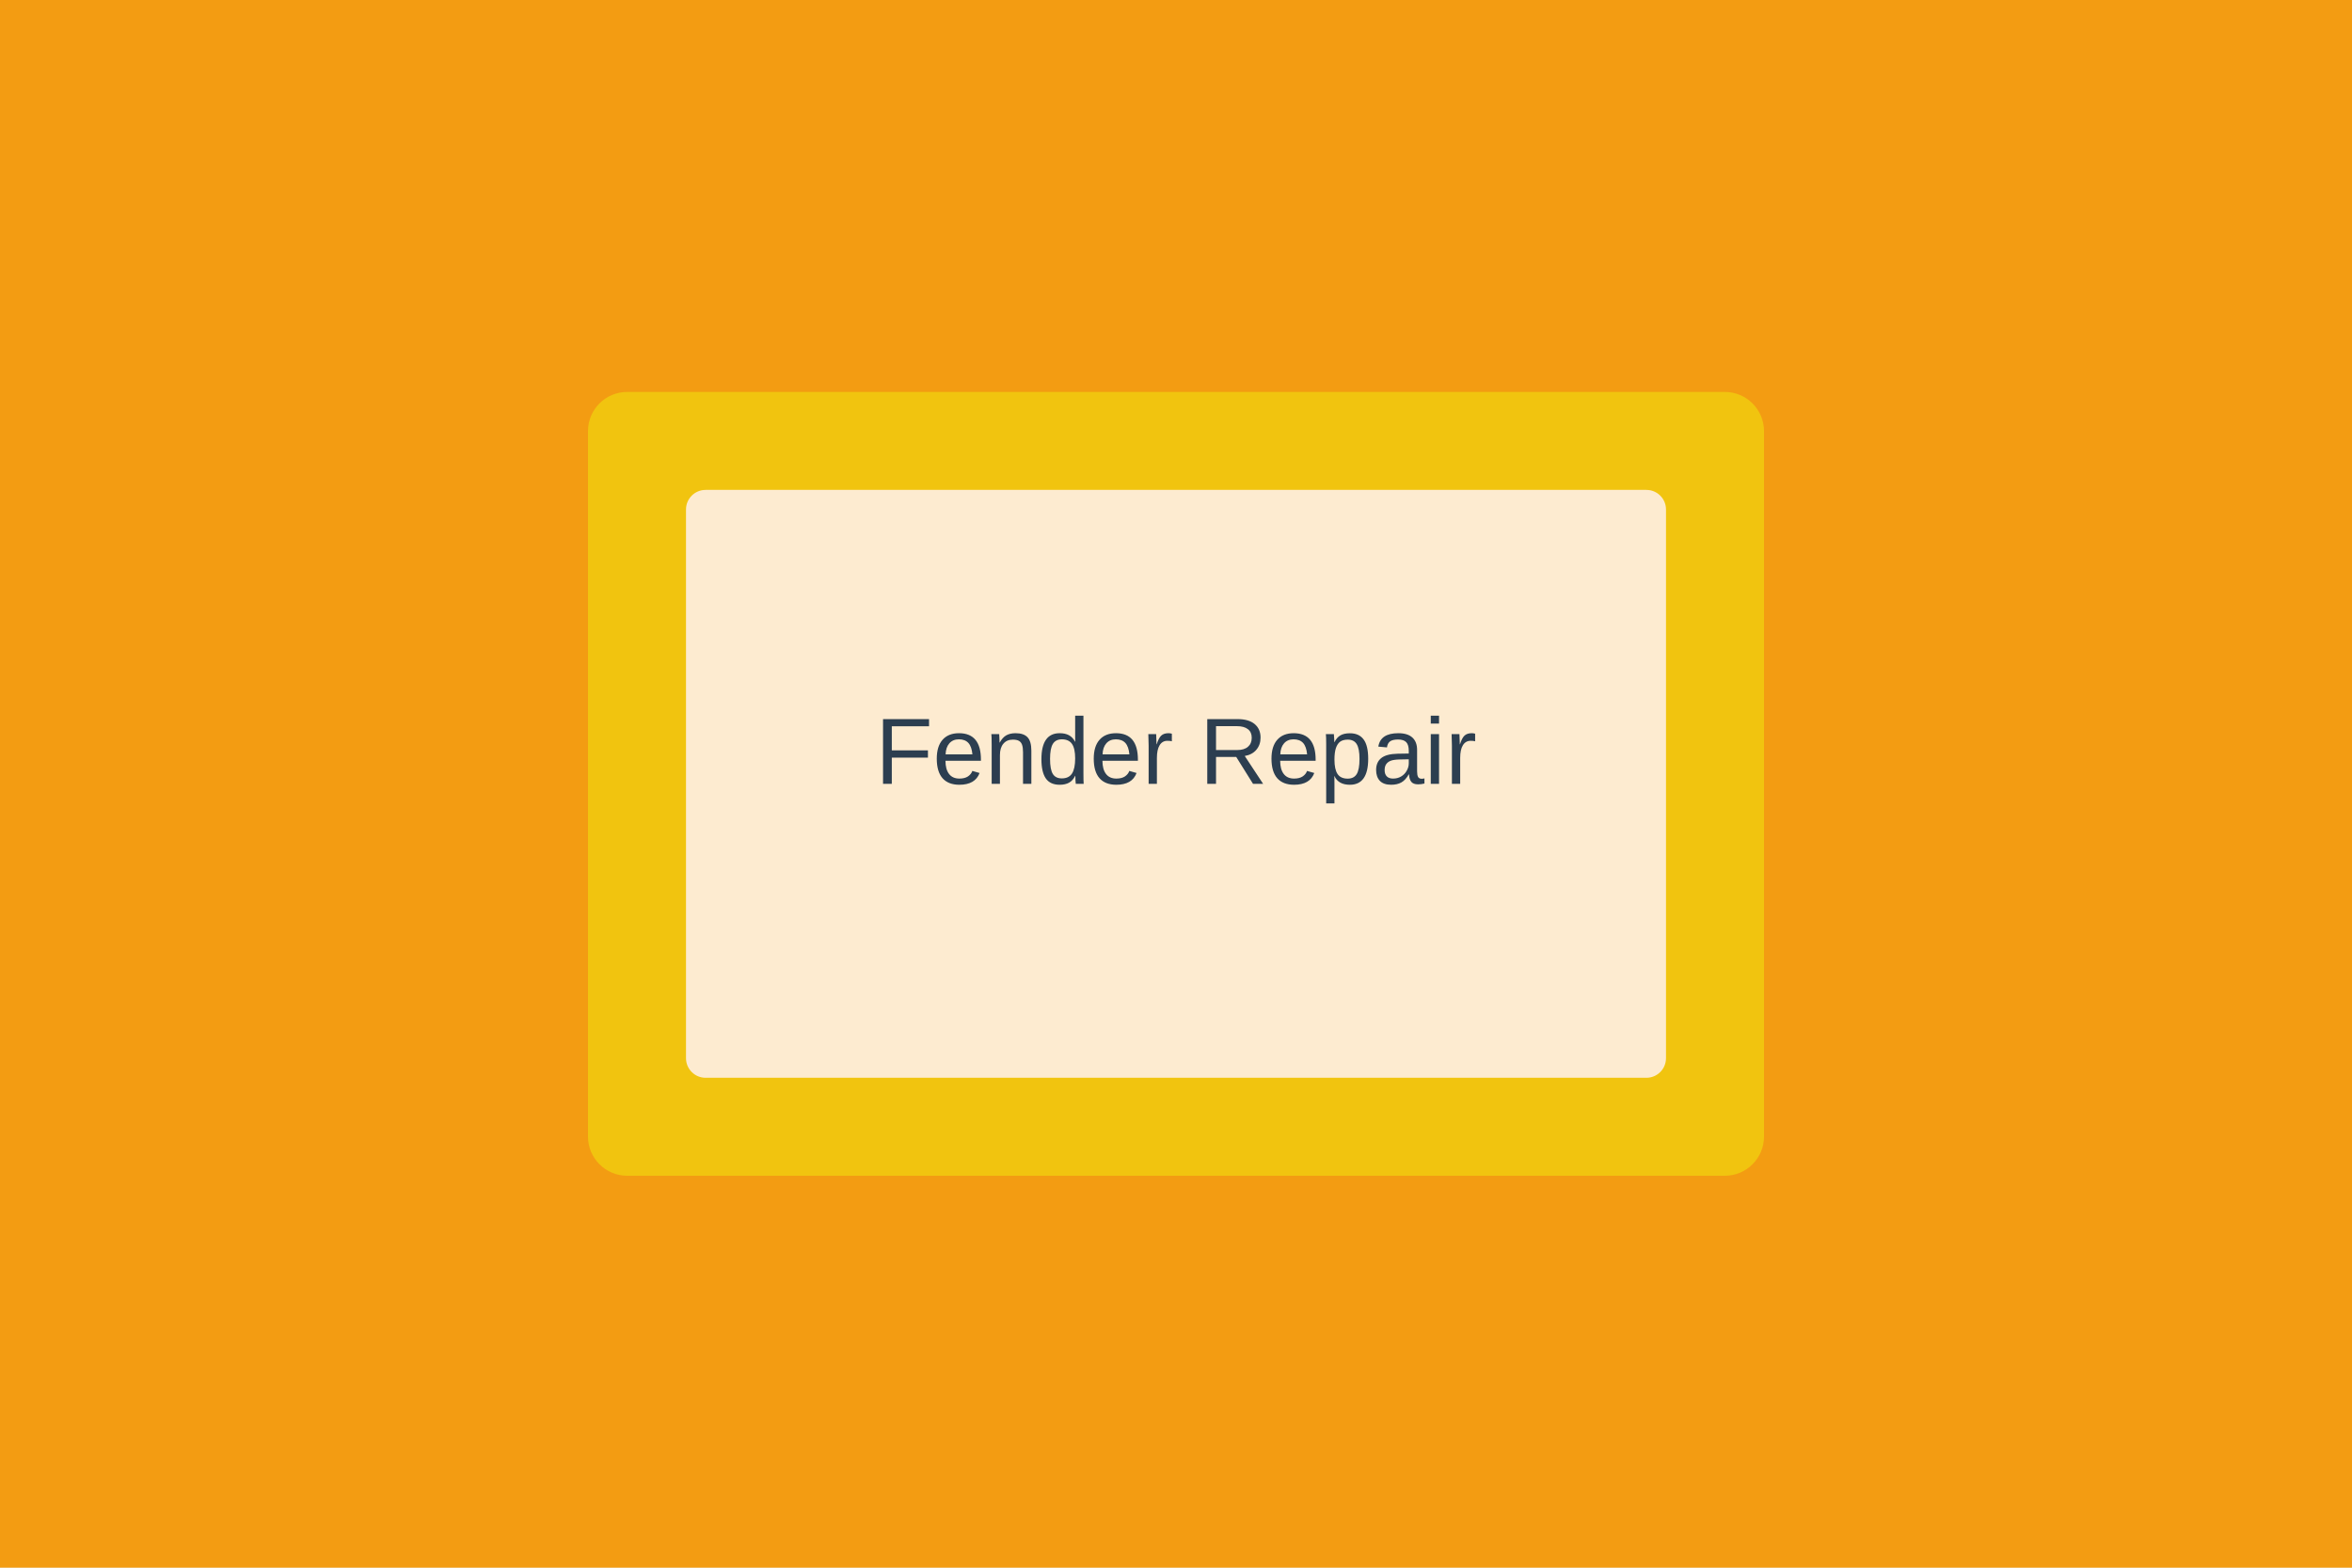
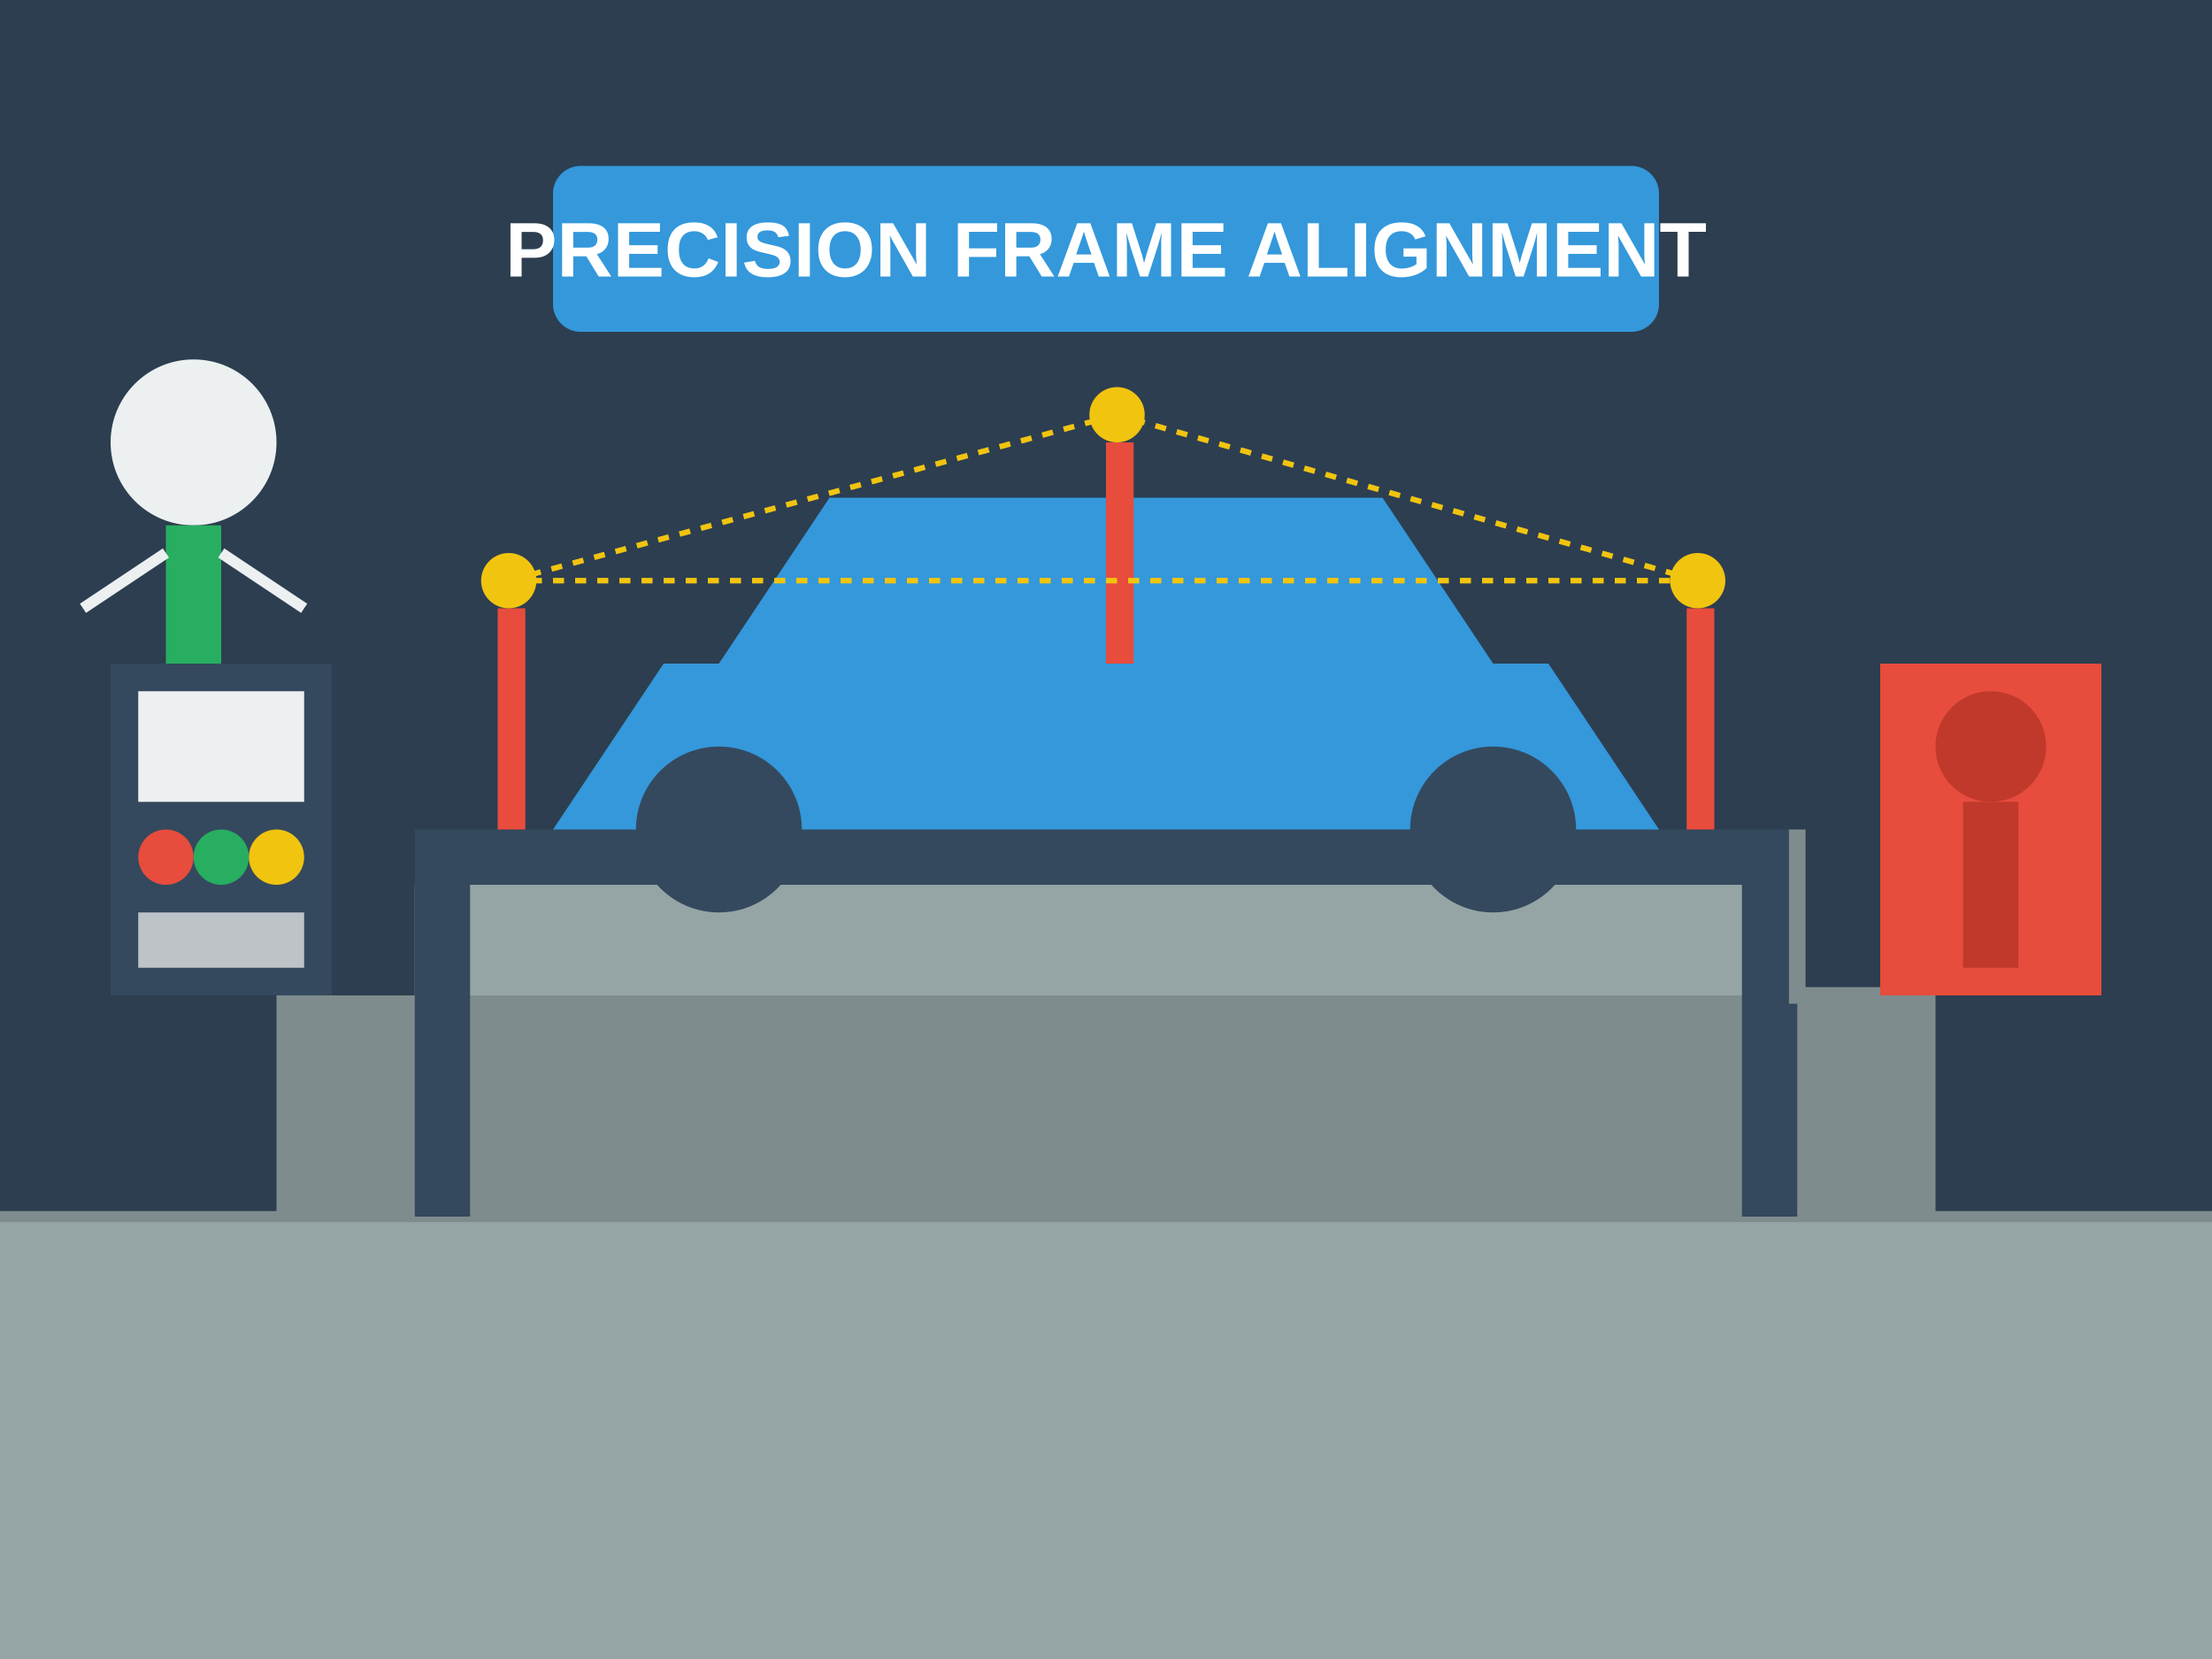
- <svg xmlns="http://www.w3.org/2000/svg" width="600" height="400">
-   <rect width="100%" height="100%" fill="#F39C12" />
-   <rect x="150" y="100" width="300" height="200" rx="10" fill="#F1C40F" />
-   <rect x="175" y="125" width="250" height="150" rx="5" fill="#FDEBD0" />
-   <text x="300" y="200" font-family="Arial" font-size="24" text-anchor="middle" fill="#2C3E50">Fender Repair</text>
+ <svg xmlns="http://www.w3.org/2000/svg" width="400" height="300">
+   <rect width="100%" height="100%" fill="#2C3E50" />
+   <rect x="0" y="220" width="400" height="80" fill="#95A5A6" />
+   <line x1="0" y1="220" x2="400" y2="220" stroke="#7F8C8D" stroke-width="2" />
+   <rect x="50" y="180" width="300" height="40" fill="#7F8C8D" />
+   <rect x="75" y="160" width="250" height="20" fill="#95A5A6" />
+   <rect x="75" y="160" width="10" height="60" fill="#34495E" />
+   <rect x="315" y="160" width="10" height="60" fill="#34495E" />
+   <rect x="75" y="150" width="250" height="10" fill="#34495E" />
+   <path d="M100,150 L120,120 L280,120 L300,150 Z" fill="#3498DB" />
+   <path d="M130,120 L150,90 L250,90 L270,120 Z" fill="#3498DB" />
+   <circle cx="130" cy="150" r="15" fill="#34495E" />
+   <circle cx="270" cy="150" r="15" fill="#34495E" />
+   <rect x="90" y="110" width="5" height="40" fill="#E74C3C" />
+   <rect x="305" y="110" width="5" height="40" fill="#E74C3C" />
+   <rect x="200" y="80" width="5" height="40" fill="#E74C3C" />
+   <circle cx="92" cy="105" r="5" fill="#F1C40F" />
+   <circle cx="307" cy="105" r="5" fill="#F1C40F" />
+   <circle cx="202" cy="75" r="5" fill="#F1C40F" />
+   <line x1="92" y1="105" x2="202" y2="75" stroke="#F1C40F" stroke-width="1" stroke-dasharray="2,2" />
+   <line x1="307" y1="105" x2="202" y2="75" stroke="#F1C40F" stroke-width="1" stroke-dasharray="2,2" />
+   <line x1="92" y1="105" x2="307" y2="105" stroke="#F1C40F" stroke-width="1" stroke-dasharray="2,2" />
+   <rect x="20" y="120" width="40" height="60" fill="#34495E" />
+   <rect x="25" y="125" width="30" height="20" fill="#ECF0F1" />
+   <circle cx="30" cy="155" r="5" fill="#E74C3C" />
+   <circle cx="40" cy="155" r="5" fill="#27AE60" />
+   <circle cx="50" cy="155" r="5" fill="#F1C40F" />
+   <rect x="25" y="165" width="30" height="10" fill="#BDC3C7" />
+   <rect x="340" y="120" width="40" height="60" fill="#E74C3C" />
+   <circle cx="360" cy="135" r="10" fill="#C0392B" />
+   <rect x="355" y="145" width="10" height="30" fill="#C0392B" />
+   <path d="M340,180 L325,180 L325,150" stroke="#7F8C8D" stroke-width="3" fill="none" />
+   <circle cx="35" cy="80" r="15" fill="#ECF0F1" />
+   <rect x="30" y="95" width="10" height="25" fill="#27AE60" />
+   <path d="M30,100 L15,110" stroke="#ECF0F1" stroke-width="2" />
+   <path d="M40,100 L55,110" stroke="#ECF0F1" stroke-width="2" />
+   <rect x="100" y="30" width="200" height="30" rx="5" fill="#3498DB" />
+   <text x="200" y="50" font-family="Arial" font-size="14" font-weight="bold" text-anchor="middle" fill="white">PRECISION FRAME ALIGNMENT</text>
</svg>
